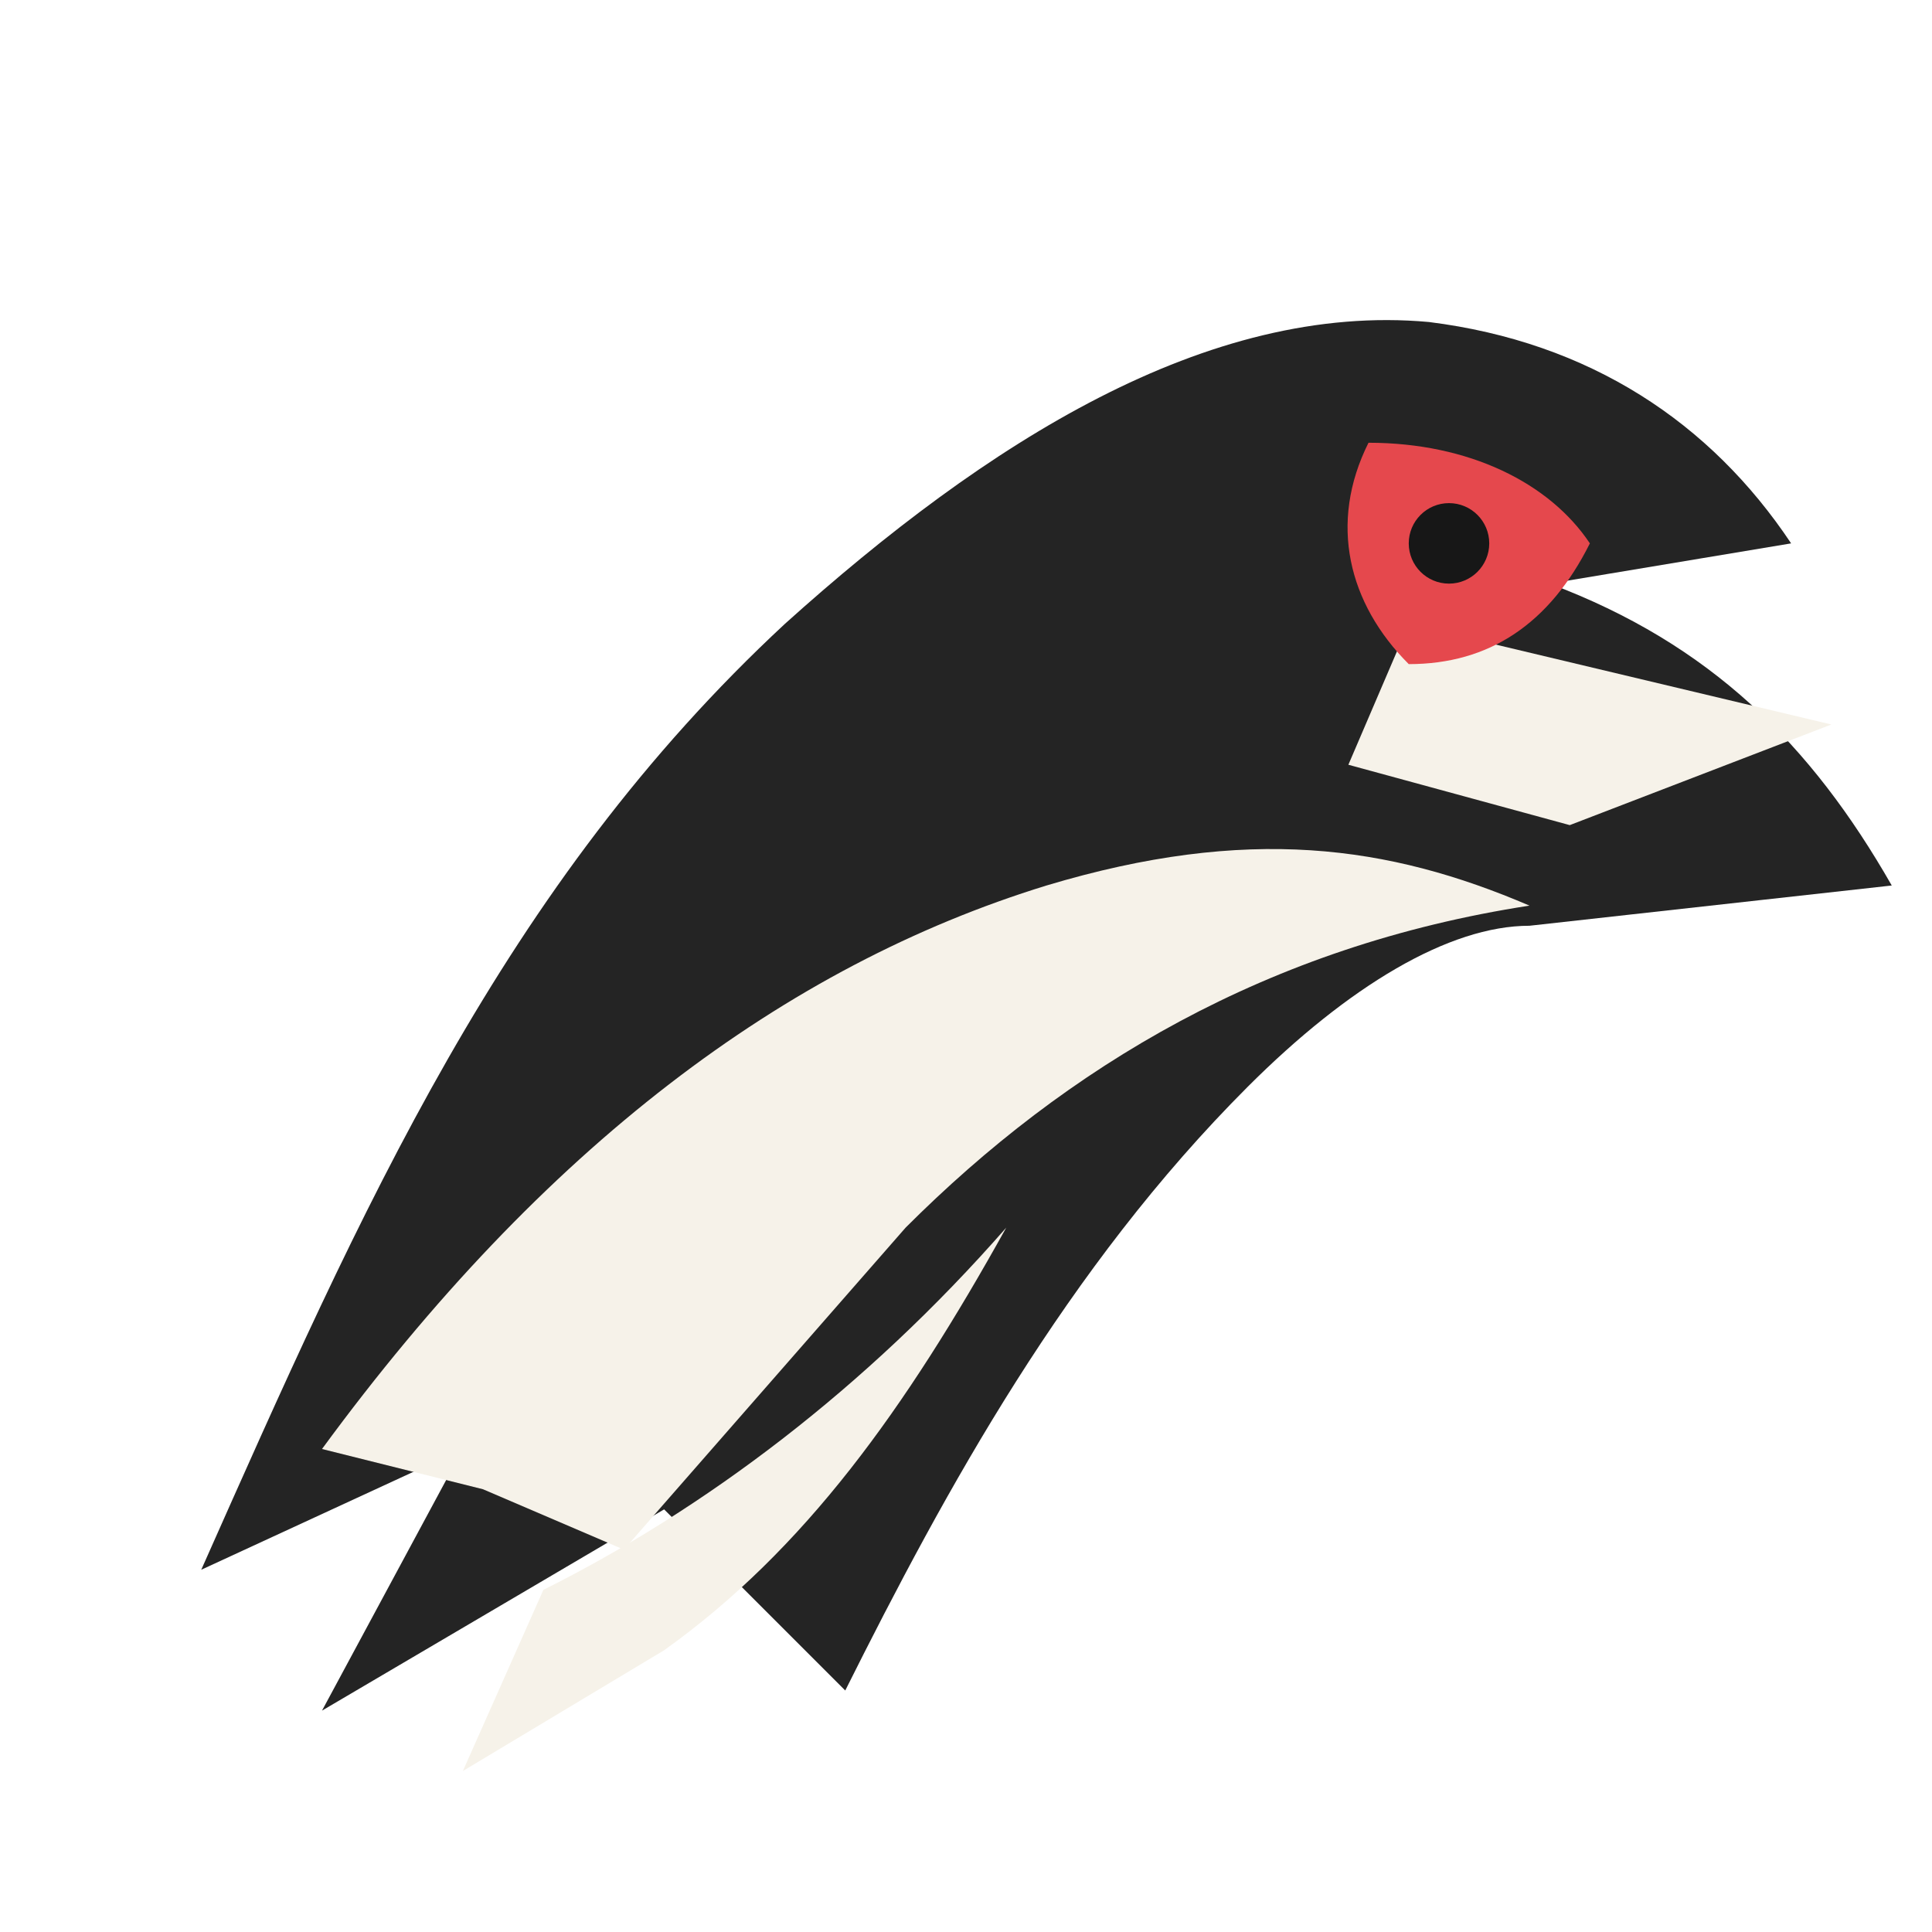
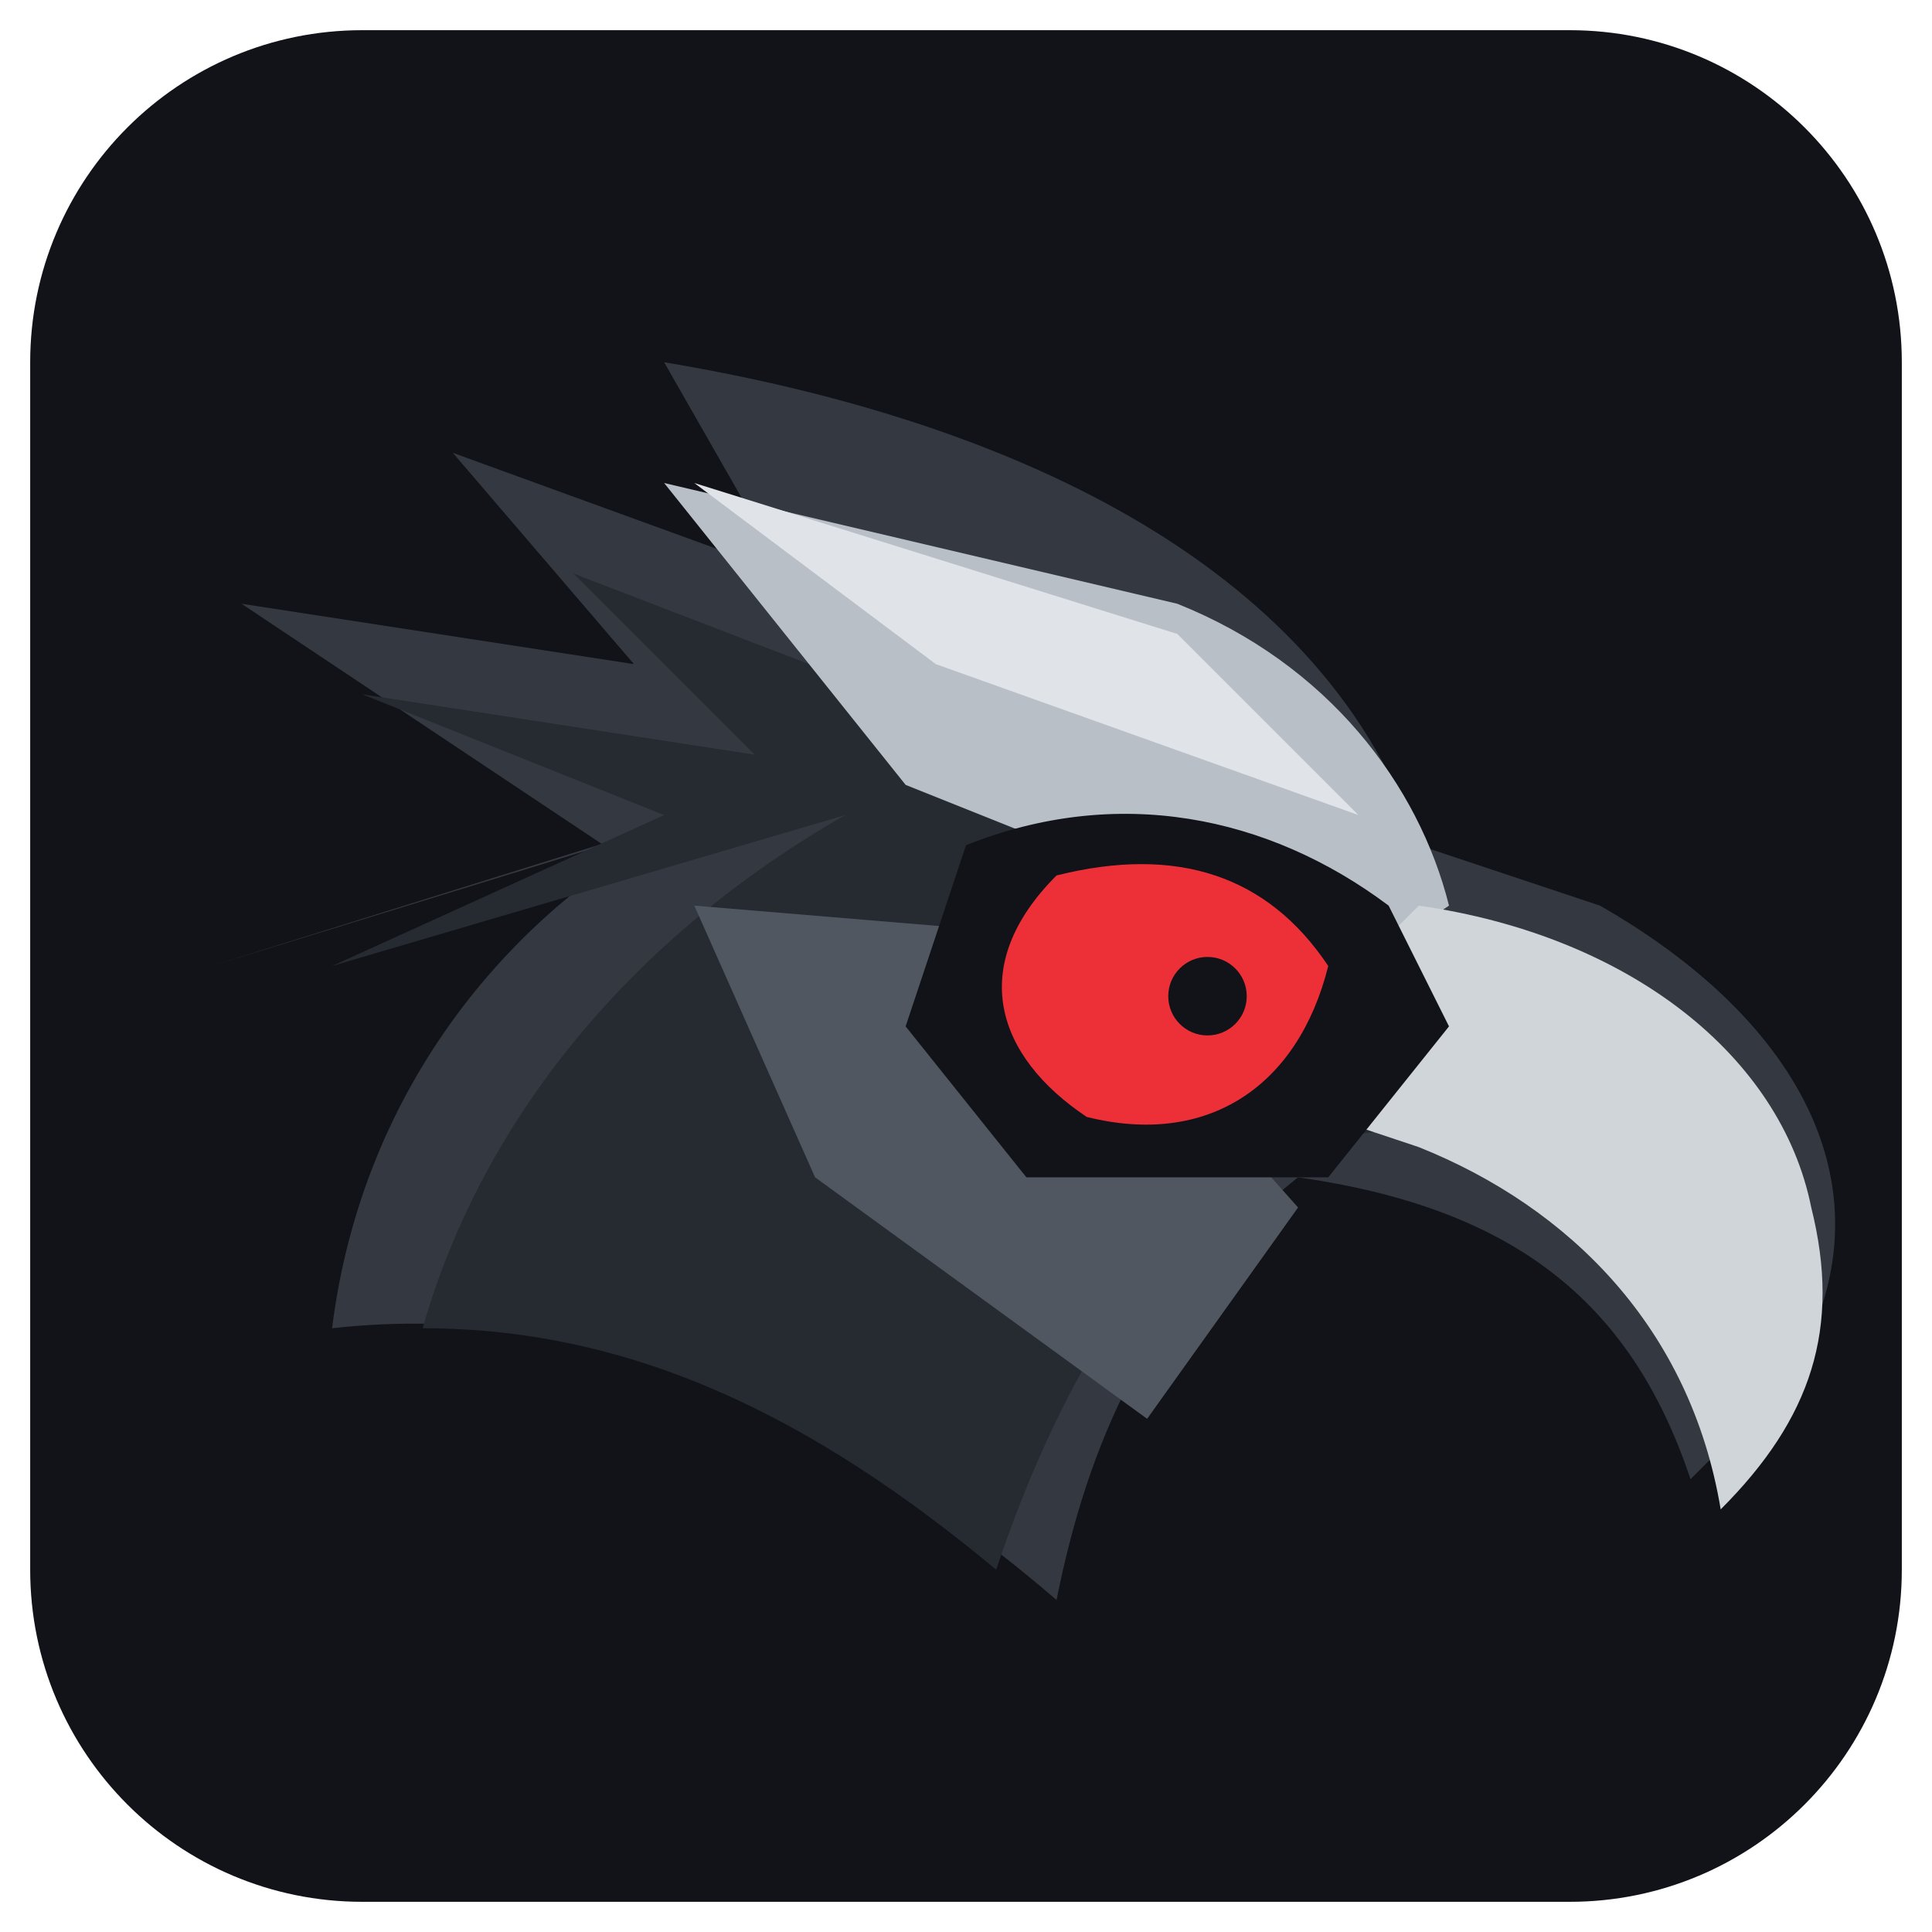
- <svg xmlns="http://www.w3.org/2000/svg" viewBox="0 0 96 96" role="img" aria-labelledby="title desc">
-   <path fill="#242424" d="M10 78c8-18 15-34 29-47C49 22 60 15 71 16c8 1 14 5 18 11l-12 2c8 3 13 8 17 15l-18 2c-4 0-9 3-14 8-9 9-15 20-20 30l-9-9-17 10 7-13-13 6Z" />
-   <path fill="#f6f2e9" d="M16 72c11-15 23-24 36-28 10-3 17-2 24 1-13 2-23 8-31 16L31 77l-7-3Z" />
-   <path fill="#f6f2e9" d="M27 79c8-4 16-10 23-18-5 9-10 16-17 21l-10 6 4-9Z" />
-   <path fill="#f6f2e9" d="M70 31 91 36l-13 5-11-3 3-7Z" />
-   <path fill="#e5484d" d="M68 22c5 0 9 2 11 5-2 4-5 6-9 6-3-3-4-7-2-11Z" />
-   <circle cx="72" cy="27" r="2" fill="#171717" />
+ <svg xmlns="http://www.w3.org/2000/svg" viewBox="0 0 64 64" role="img" aria-labelledby="title desc">
+   <rect x="1" y="1" width="62" height="62" rx="11" fill="#111318" />
+   <path fill="#343840" d="M8 20 21 22 15 15 26 19 22 12c12 2 22 7 25 16l6 2c7 4 10 10 6 16l-3 3c-2-6-6-9-13-10-5 4-7 9-8 14-7-6-15-10-24-9 1-8 6-14 12-17L7 32l13-4L8 20Z" />
+   <path fill="#262a31" d="M12 23 25 25l-6-6 13 5c7 2 11 6 13 11l4 2-7 1c-4 3-7 8-9 14-6-5-12-8-19-8 2-7 7-13 14-17l-17 5 11-5Z" />
+   <path fill="#b8bfc7" d="m22 16 17 4c5 2 8 6 9 10l-3 2-15-6Z" />
+   <path fill="#e0e3e7" d="m23 16 16 5 6 6-14-5Z" />
+   <path fill="#505760" d="m23 30 12 1 8 9-5 7-11-8Z" />
+   <path fill="#d0d5da" d="M47 30c7 1 12 5 13 10 1 4 0 7-3 10-1-6-5-10-10-12l-6-2Z" />
+   <path fill="#111318" d="M32 28c5-2 10-1 14 2l2 4-4 5H34l-4-5Z" />
+   <path fill="#ed3038" d="M35 29c4-1 7 0 9 3-1 4-4 6-8 5-3-2-4-5-1-8Z" />
+   <circle cx="40" cy="33" r="1.3" fill="#111318" />
</svg>
